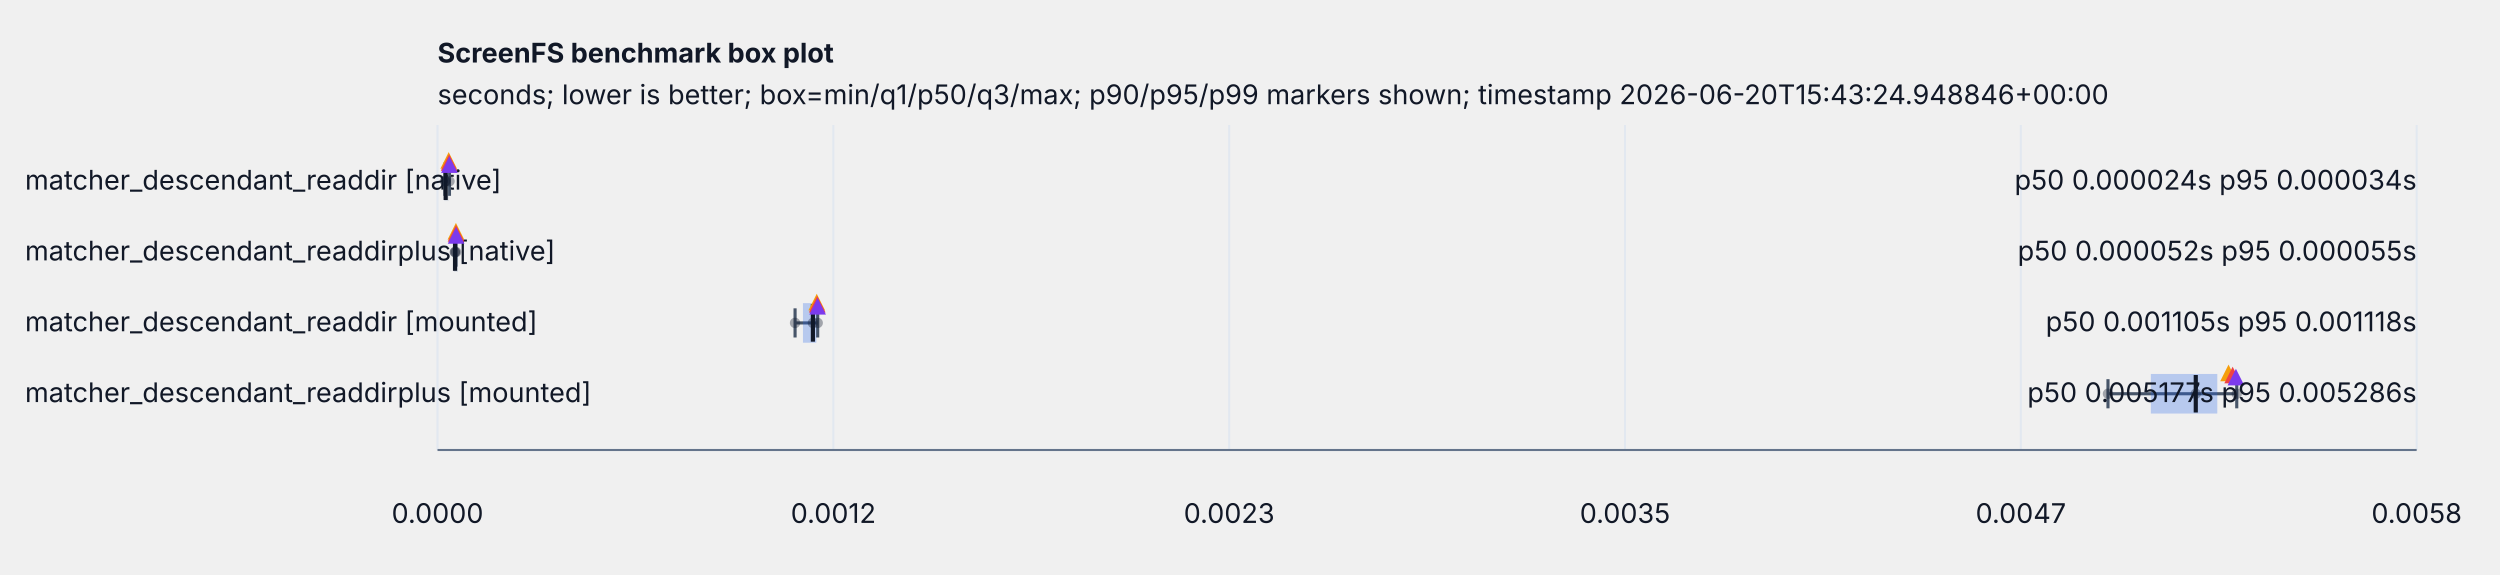
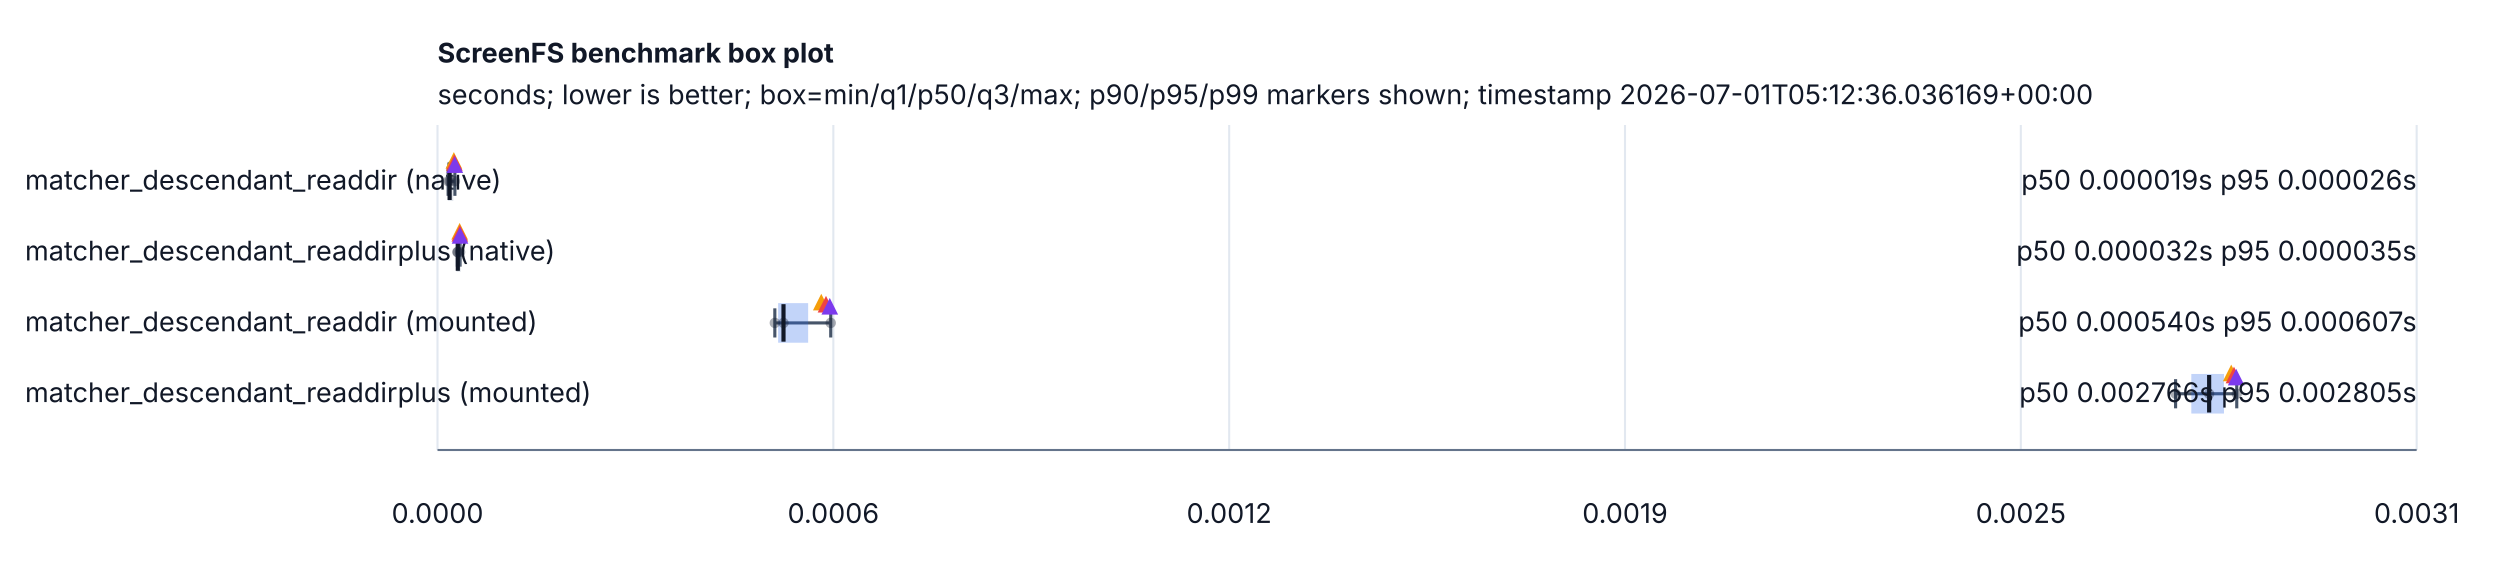
<svg xmlns="http://www.w3.org/2000/svg" width="1200" height="276" viewBox="0 0 1200 276">
+   <rect width="100%" height="100%" fill="white" />
  <style>
text{font-family:Inter,Pretendard,Arial,sans-serif;fill:#111827;font-size:13px}
.axis{stroke:#64748b;stroke-width:1}.grid{stroke:#e2e8f0;stroke-width:1}.median{stroke:#111827;stroke-width:2}.whisker{stroke:#475569;stroke-width:1.5}.sample{fill:#0f172a;opacity:.35}
</style>
  <text x="210" y="30" font-size="20" font-weight="700">ScreenFS benchmark box plot</text>
-   <text x="210" y="50">seconds; lower is better; box=min/q1/p50/q3/max; p90/p95/p99 markers shown; timestamp 2026-06-20T15:43:24.948846+00:00</text>
+   <text x="210" y="50">seconds; lower is better; box=min/q1/p50/q3/max; p90/p95/p99 markers shown; timestamp 2026-07-01T05:12:36.036169+00:00</text>
  <line class="grid" x1="210.00" y1="60" x2="210.00" y2="216" />
  <text x="210.00" y="251" text-anchor="middle">0.0000</text>
  <line class="grid" x1="400.00" y1="60" x2="400.00" y2="216" />
-   <text x="400.00" y="251" text-anchor="middle">0.0012</text>
+   <text x="400.00" y="251" text-anchor="middle">0.0006</text>
  <line class="grid" x1="590.00" y1="60" x2="590.00" y2="216" />
-   <text x="590.00" y="251" text-anchor="middle">0.0023</text>
+   <text x="590.00" y="251" text-anchor="middle">0.0012</text>
  <line class="grid" x1="780.00" y1="60" x2="780.00" y2="216" />
-   <text x="780.00" y="251" text-anchor="middle">0.0035</text>
+   <text x="780.00" y="251" text-anchor="middle">0.0019</text>
  <line class="grid" x1="970.00" y1="60" x2="970.00" y2="216" />
-   <text x="970.00" y="251" text-anchor="middle">0.0047</text>
+   <text x="970.00" y="251" text-anchor="middle">0.0025</text>
  <line class="grid" x1="1160.00" y1="60" x2="1160.00" y2="216" />
-   <text x="1160.00" y="251" text-anchor="middle">0.0058</text>
+   <text x="1160.00" y="251" text-anchor="middle">0.0031</text>
  <line class="axis" x1="210" y1="216" x2="1160" y2="216" />
-   <text x="12" y="91.00">matcher_descendant_readdir [native]</text>
-   <line class="whisker" x1="213.55" y1="87.00" x2="215.74" y2="87.00" />
-   <line class="whisker" x1="213.55" y1="80.00" x2="213.55" y2="94.00" />
-   <line class="whisker" x1="215.74" y1="80.00" x2="215.74" y2="94.00" />
-   <rect x="213.74" y="78.00" width="1.09" height="18" fill="#94a3b8" opacity="0.28" stroke="#94a3b8" />
-   <line class="median" x1="213.92" y1="78.00" x2="213.92" y2="96.00" />
-   <circle class="sample" cx="215.74" cy="87.00" r="2.5" />
-   <circle class="sample" cx="213.92" cy="87.00" r="2.5" />
-   <circle class="sample" cx="213.55" cy="87.00" r="2.5" />
-   <polygon points="215.37,73.00 211.37,81.00 219.37,81.00" fill="#f59e0b" />
-   <polygon points="215.56,74.00 211.56,82.00 219.56,82.00" fill="#ef4444" />
-   <polygon points="215.70,75.00 211.70,83.00 219.70,83.00" fill="#7c3aed" />
-   <text x="1160" y="91.00" text-anchor="end">p50 0.000024s p95 0.000034s</text>
-   <text x="12" y="125.00">matcher_descendant_readdirplus [native]</text>
-   <line class="whisker" x1="218.32" y1="121.00" x2="218.94" y2="121.00" />
-   <line class="whisker" x1="218.32" y1="114.00" x2="218.32" y2="128.00" />
-   <line class="whisker" x1="218.94" y1="114.00" x2="218.94" y2="128.00" />
-   <rect x="218.37" y="112.00" width="1.00" height="18" fill="#94a3b8" opacity="0.28" stroke="#94a3b8" />
-   <line class="median" x1="218.41" y1="112.00" x2="218.41" y2="130.00" />
-   <circle class="sample" cx="218.94" cy="121.00" r="2.5" />
-   <circle class="sample" cx="218.41" cy="121.00" r="2.5" />
-   <circle class="sample" cx="218.32" cy="121.00" r="2.5" />
-   <polygon points="218.84,107.00 214.84,115.00 222.84,115.00" fill="#f59e0b" />
-   <polygon points="218.89,108.00 214.89,116.00 222.89,116.00" fill="#ef4444" />
-   <polygon points="218.93,109.00 214.93,117.00 222.93,117.00" fill="#7c3aed" />
-   <text x="1160" y="125.00" text-anchor="end">p50 0.000052s p95 0.000055s</text>
-   <text x="12" y="159.00">matcher_descendant_readdir [mounted]</text>
-   <line class="whisker" x1="381.63" y1="155.00" x2="392.49" y2="155.00" />
-   <line class="whisker" x1="381.63" y1="148.00" x2="381.63" y2="162.00" />
-   <line class="whisker" x1="392.49" y1="148.00" x2="392.49" y2="162.00" />
-   <rect x="385.91" y="146.00" width="5.43" height="18" fill="#2563eb" opacity="0.28" stroke="#2563eb" />
-   <line class="median" x1="390.19" y1="146.00" x2="390.19" y2="164.00" />
-   <circle class="sample" cx="390.19" cy="155.00" r="2.5" />
-   <circle class="sample" cx="381.63" cy="155.00" r="2.5" />
-   <circle class="sample" cx="392.49" cy="155.00" r="2.5" />
-   <polygon points="392.03,141.00 388.03,149.00 396.03,149.00" fill="#f59e0b" />
-   <polygon points="392.26,142.00 388.26,150.00 396.26,150.00" fill="#ef4444" />
-   <polygon points="392.44,143.00 388.44,151.00 396.44,151.00" fill="#7c3aed" />
-   <text x="1160" y="159.00" text-anchor="end">p50 0.001105s p95 0.001118s</text>
-   <text x="12" y="193.00">matcher_descendant_readdirplus [mounted]</text>
-   <line class="whisker" x1="1011.83" y1="189.00" x2="1073.64" y2="189.00" />
-   <line class="whisker" x1="1011.83" y1="182.00" x2="1011.83" y2="196.00" />
+   <text x="12" y="91.00">matcher_descendant_readdir (native)</text>
+   <line class="whisker" x1="215.10" y1="87.00" x2="218.35" y2="87.00" />
+   <line class="whisker" x1="215.10" y1="80.00" x2="215.10" y2="94.00" />
+   <line class="whisker" x1="218.35" y1="80.00" x2="218.35" y2="94.00" />
+   <rect x="215.46" y="78.00" width="1.62" height="18" fill="#94a3b8" opacity="0.28" stroke="#94a3b8" />
+   <line class="median" x1="215.82" y1="78.00" x2="215.82" y2="96.00" />
+   <circle class="sample" cx="218.35" cy="87.00" r="2.5" />
+   <circle class="sample" cx="215.82" cy="87.00" r="2.5" />
+   <circle class="sample" cx="215.10" cy="87.00" r="2.5" />
+   <polygon points="217.85,73.00 213.85,81.00 221.85,81.00" fill="#f59e0b" />
+   <polygon points="218.10,74.00 214.10,82.00 222.10,82.00" fill="#ef4444" />
+   <polygon points="218.30,75.00 214.30,83.00 222.30,83.00" fill="#7c3aed" />
+   <text x="1160" y="91.00" text-anchor="end">p50 0.000019s p95 0.000026s</text>
+   <text x="12" y="125.00">matcher_descendant_readdirplus (native)</text>
+   <line class="whisker" x1="219.54" y1="121.00" x2="220.83" y2="121.00" />
+   <line class="whisker" x1="219.54" y1="114.00" x2="219.54" y2="128.00" />
+   <line class="whisker" x1="220.83" y1="114.00" x2="220.83" y2="128.00" />
+   <rect x="219.64" y="112.00" width="1.00" height="18" fill="#94a3b8" opacity="0.28" stroke="#94a3b8" />
+   <line class="median" x1="219.75" y1="112.00" x2="219.75" y2="130.00" />
+   <circle class="sample" cx="220.83" cy="121.00" r="2.5" />
+   <circle class="sample" cx="219.75" cy="121.00" r="2.5" />
+   <circle class="sample" cx="219.54" cy="121.00" r="2.5" />
+   <polygon points="220.62,107.00 216.62,115.00 224.62,115.00" fill="#f59e0b" />
+   <polygon points="220.72,108.00 216.72,116.00 224.72,116.00" fill="#ef4444" />
+   <polygon points="220.81,109.00 216.81,117.00 224.81,117.00" fill="#7c3aed" />
+   <text x="1160" y="125.00" text-anchor="end">p50 0.000032s p95 0.000035s</text>
+   <text x="12" y="159.00">matcher_descendant_readdir (mounted)</text>
+   <line class="whisker" x1="371.92" y1="155.00" x2="398.75" y2="155.00" />
+   <line class="whisker" x1="371.92" y1="148.00" x2="371.92" y2="162.00" />
+   <line class="whisker" x1="398.75" y1="148.00" x2="398.75" y2="162.00" />
+   <rect x="374.00" y="146.00" width="13.41" height="18" fill="#2563eb" opacity="0.28" stroke="#2563eb" />
+   <line class="median" x1="376.08" y1="146.00" x2="376.08" y2="164.00" />
+   <circle class="sample" cx="398.75" cy="155.00" r="2.5" />
+   <circle class="sample" cx="371.92" cy="155.00" r="2.5" />
+   <circle class="sample" cx="376.08" cy="155.00" r="2.5" />
+   <polygon points="394.21,141.00 390.21,149.00 398.21,149.00" fill="#f59e0b" />
+   <polygon points="396.48,142.00 392.48,150.00 400.48,150.00" fill="#ef4444" />
+   <polygon points="398.29,143.00 394.29,151.00 402.29,151.00" fill="#7c3aed" />
+   <text x="1160" y="159.00" text-anchor="end">p50 0.000540s p95 0.000607s</text>
+   <text x="12" y="193.00">matcher_descendant_readdirplus (mounted)</text>
+   <line class="whisker" x1="1044.28" y1="189.00" x2="1073.64" y2="189.00" />
+   <line class="whisker" x1="1044.28" y1="182.00" x2="1044.28" y2="196.00" />
  <line class="whisker" x1="1073.64" y1="182.00" x2="1073.64" y2="196.00" />
-   <rect x="1032.90" y="180.00" width="30.90" height="18" fill="#2563eb" opacity="0.28" stroke="#2563eb" />
-   <line class="median" x1="1053.97" y1="180.00" x2="1053.97" y2="198.00" />
+   <rect x="1052.33" y="180.00" width="14.68" height="18" fill="#2563eb" opacity="0.28" stroke="#2563eb" />
+   <line class="median" x1="1060.39" y1="180.00" x2="1060.39" y2="198.00" />
+   <circle class="sample" cx="1044.28" cy="189.00" r="2.5" />
+   <circle class="sample" cx="1060.39" cy="189.00" r="2.5" />
  <circle class="sample" cx="1073.64" cy="189.00" r="2.5" />
-   <circle class="sample" cx="1011.83" cy="189.00" r="2.5" />
-   <circle class="sample" cx="1053.97" cy="189.00" r="2.5" />
-   <polygon points="1069.70,175.00 1065.70,183.00 1073.70,183.00" fill="#f59e0b" />
-   <polygon points="1071.67,176.00 1067.67,184.00 1075.67,184.00" fill="#ef4444" />
-   <polygon points="1073.24,177.00 1069.24,185.00 1077.24,185.00" fill="#7c3aed" />
-   <text x="1160" y="193.00" text-anchor="end">p50 0.005177s p95 0.005286s</text>
+   <polygon points="1070.99,175.00 1066.99,183.00 1074.99,183.00" fill="#f59e0b" />
+   <polygon points="1072.31,176.00 1068.31,184.00 1076.31,184.00" fill="#ef4444" />
+   <polygon points="1073.37,177.00 1069.37,185.00 1077.37,185.00" fill="#7c3aed" />
+   <text x="1160" y="193.00" text-anchor="end">p50 0.002766s p95 0.002805s</text>
</svg>
